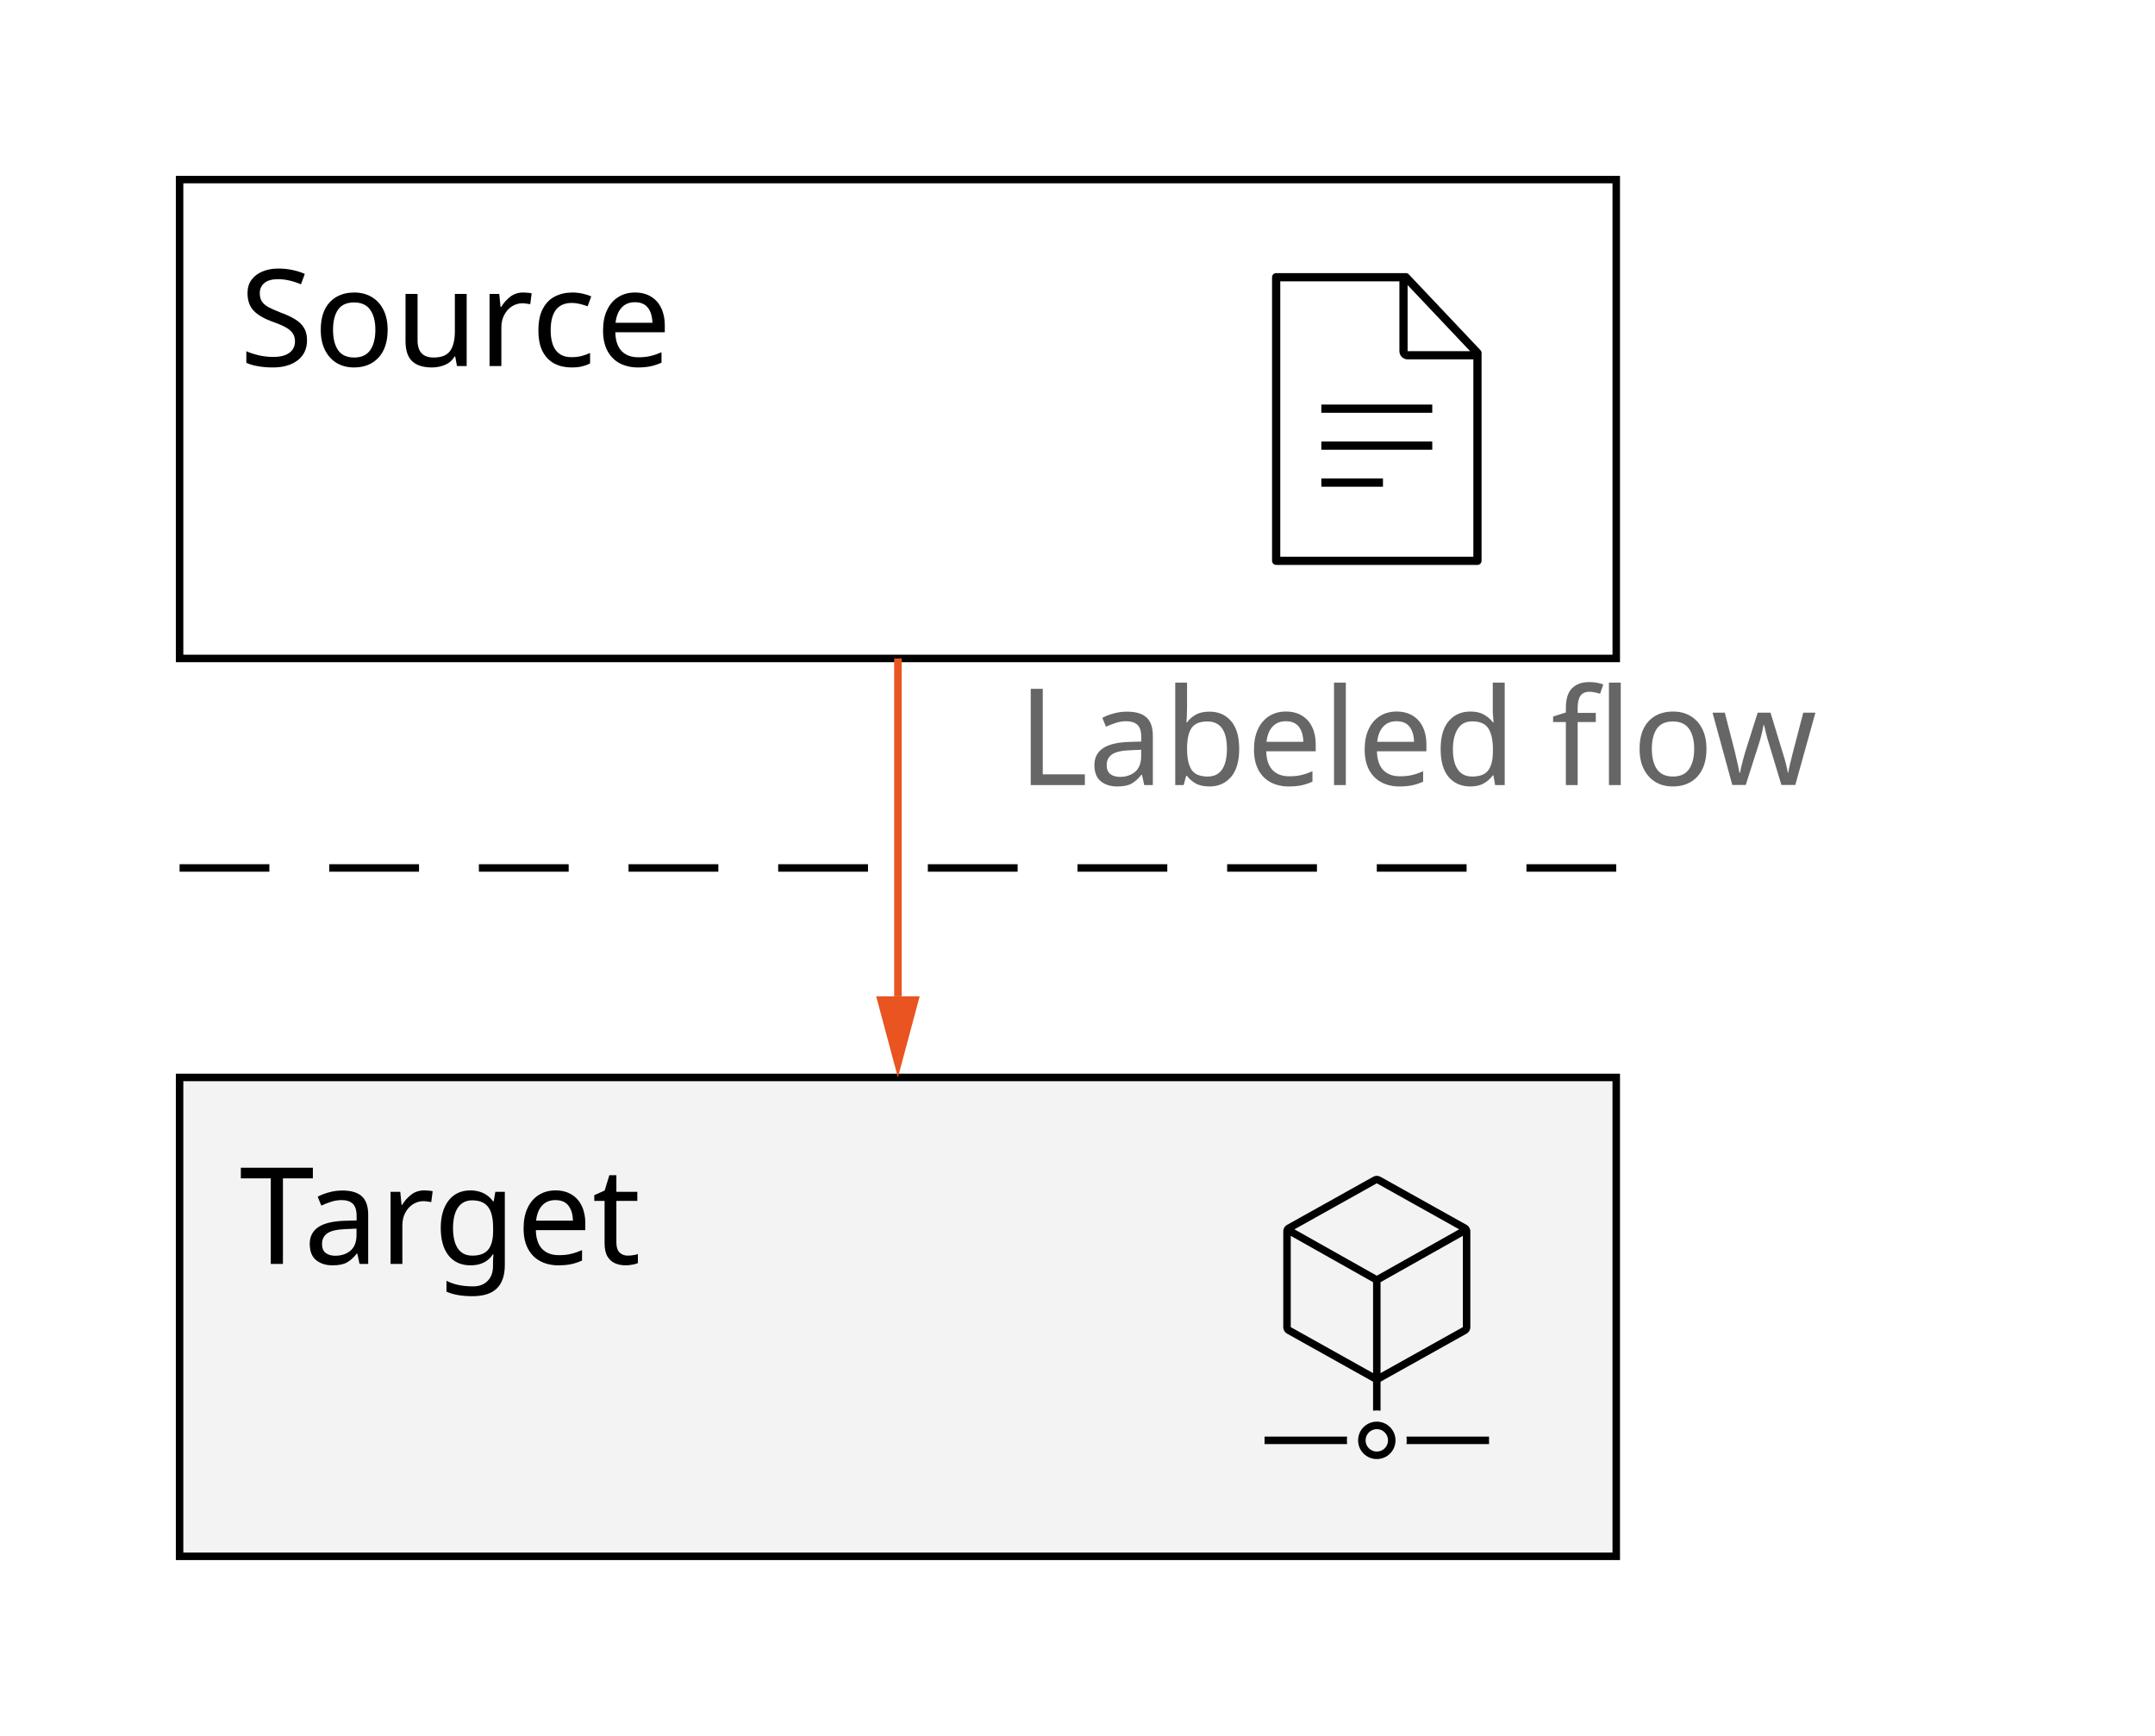
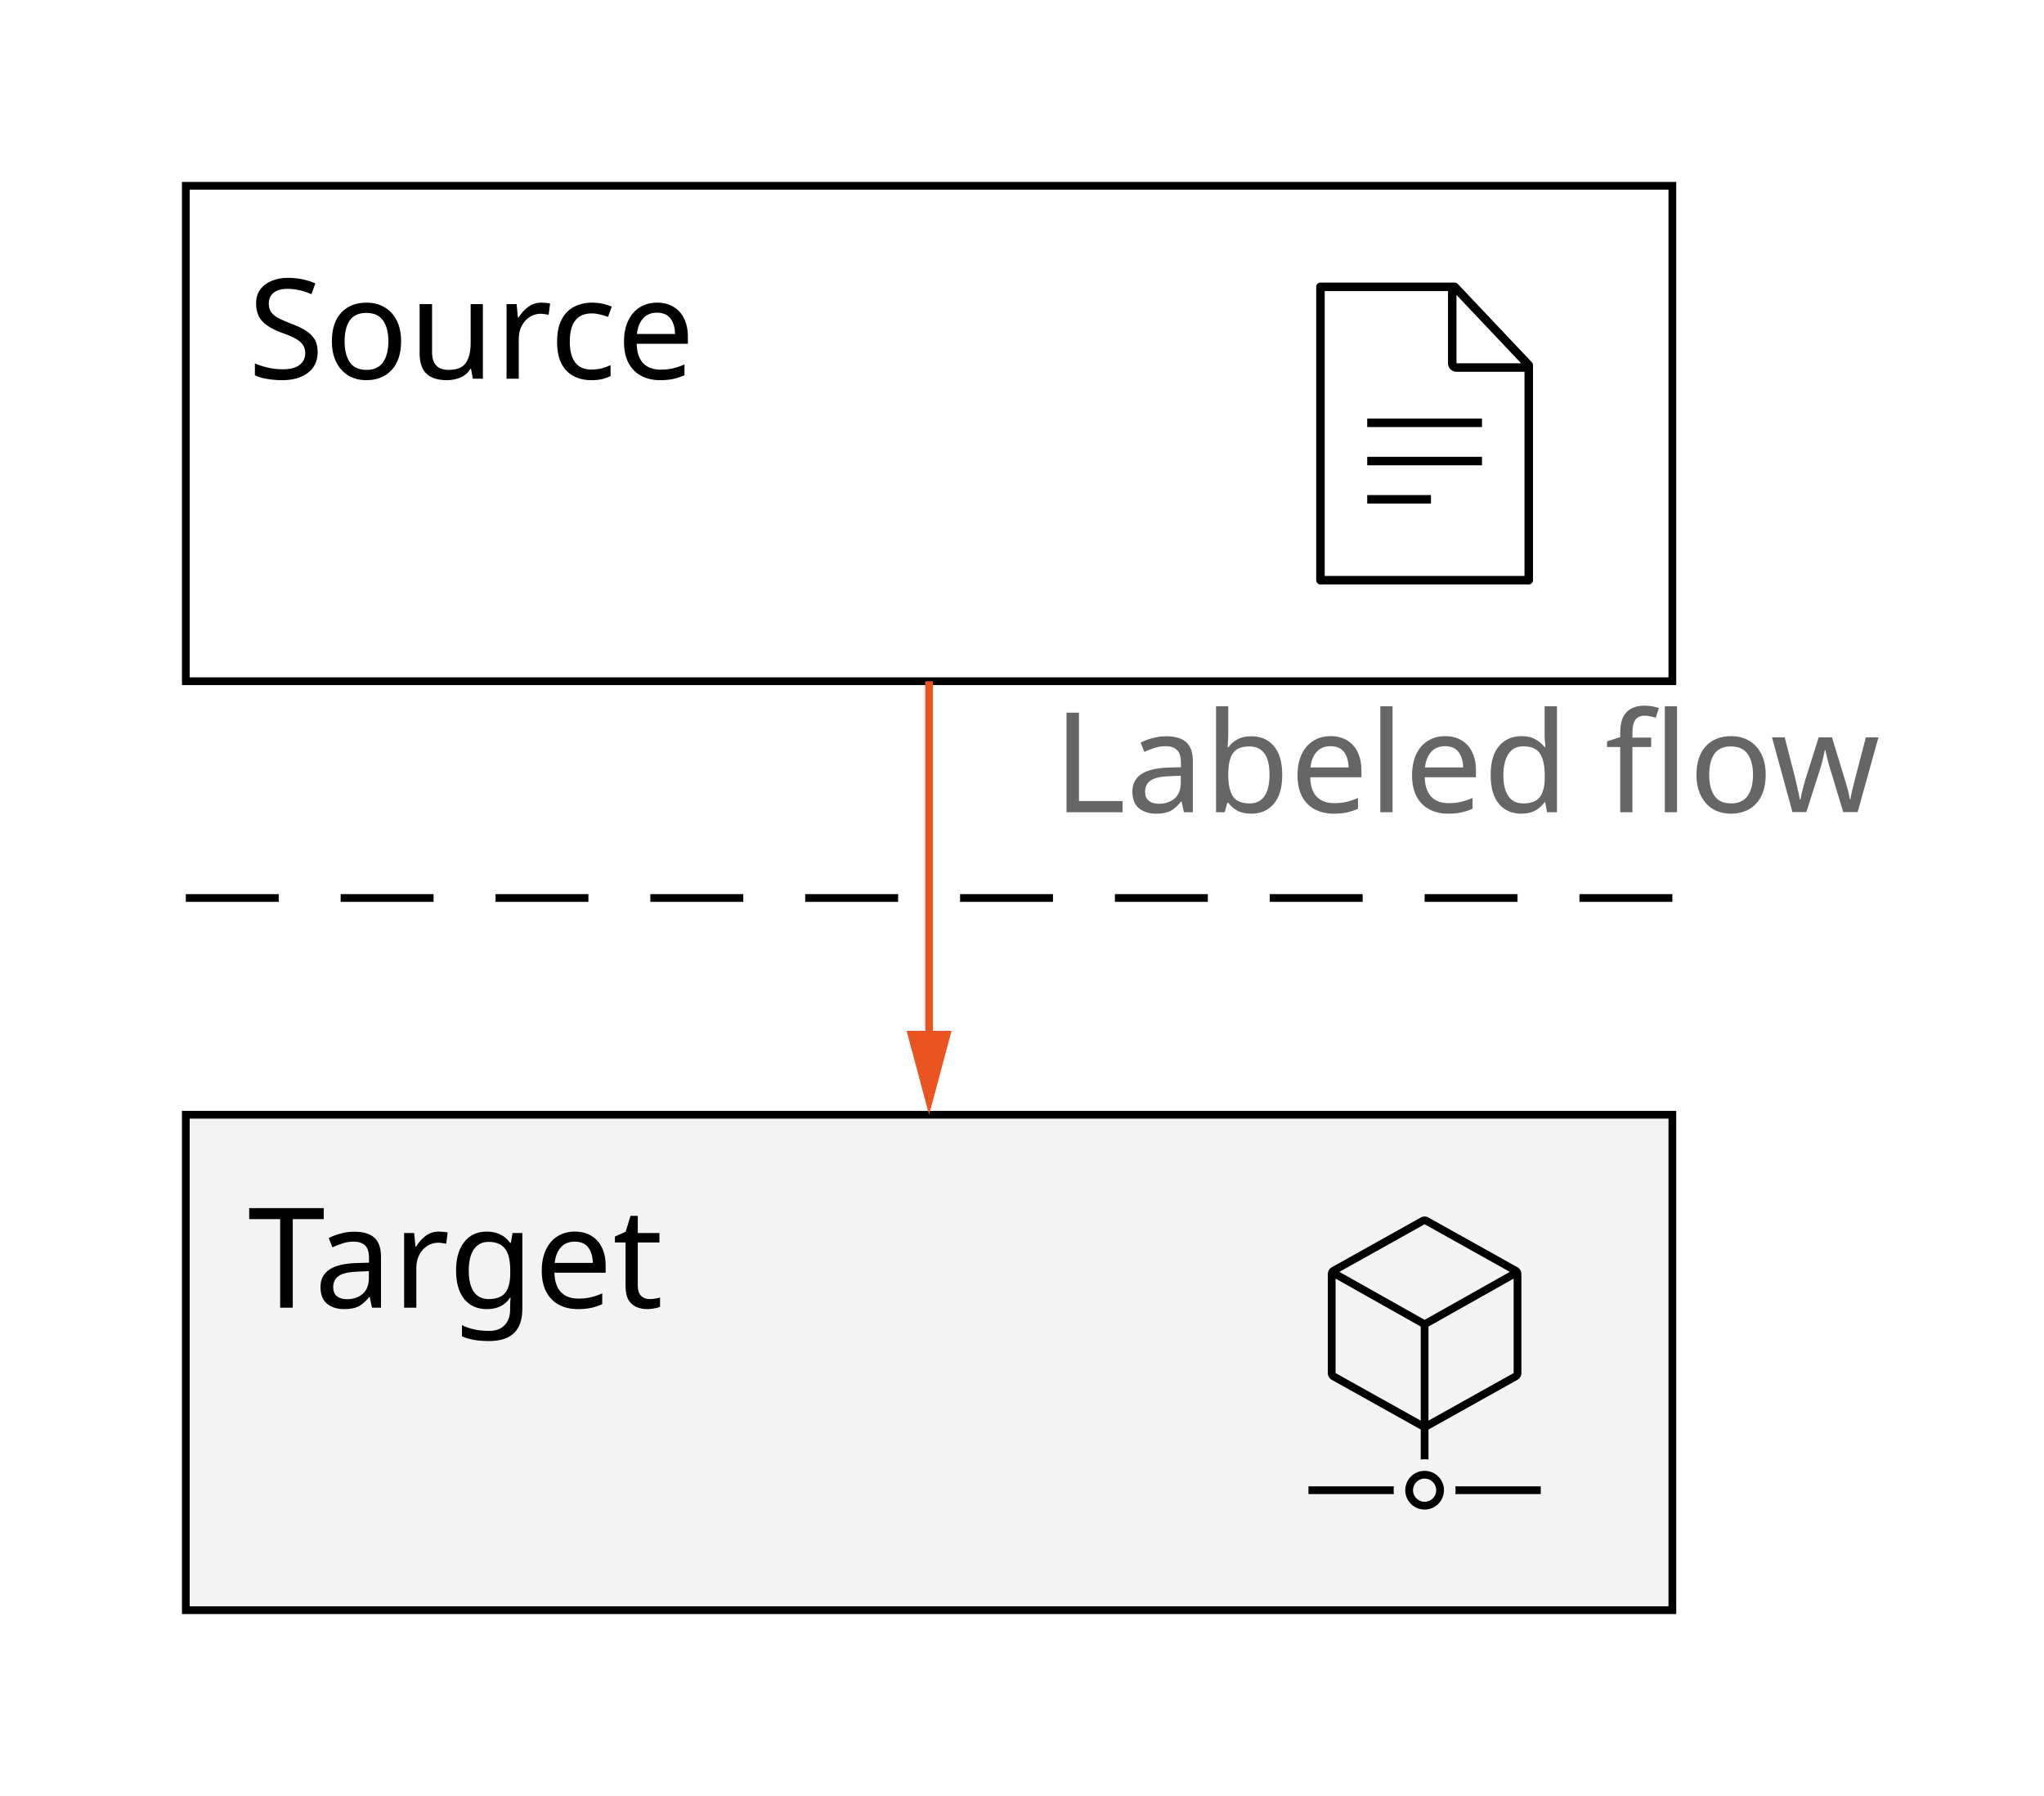
- <svg xmlns="http://www.w3.org/2000/svg" width="288" height="232" viewBox="0 0 288 232" xml:space="preserve">
-   <rect width="288" height="232" fill="#FFFFFF" />
+ <svg xmlns="http://www.w3.org/2000/svg" width="264" height="232" viewBox="0 0 264 232" xml:space="preserve">
+   <rect width="264" height="232" fill="#FFFFFF" />
  <g data-component-id="source">
    <rect x="24" y="24" width="192" height="64" fill="#FFFFFF" stroke="#000000" stroke-width="1" stroke-miterlimit="10" />
    <text font-family="Ubuntu Sans">
      <tspan x="32" y="48.92" font-size="18" font-weight="400" fill="#000000">Source</tspan>
    </text>
    <g class="dg-icon" transform="translate(160 32)">
      <path d="M24.823 33.049H16.588V31.951H24.823V33.049Z" fill="#000000" />
      <path d="M31.411 28.107H16.588V27.01H31.411V28.107Z" fill="#000000" />
      <path d="M31.411 23.166H16.588V22.068H31.411V23.166Z" fill="#000000" />
      <path fill-rule="evenodd" clip-rule="evenodd" d="M27.881 4.5C28.032 4.5 28.177 4.562 28.28 4.672L37.85 14.795C37.946 14.897 38 15.032 38 15.172V42.951L37.989 43.062C37.945 43.276 37.776 43.445 37.562 43.489L37.451 43.5H10.549C10.284 43.5 10.062 43.312 10.011 43.062L10 42.951V5.049C10 4.746 10.246 4.5 10.549 4.5H27.881ZM11.098 42.402H36.902V16.029H28.117C27.511 16.029 27.02 15.537 27.02 14.931V5.598H11.098V42.402ZM28.117 14.931H36.467L28.117 6.098V14.931Z" fill="#000000" />
    </g>
  </g>
  <g data-component-id="_auto_1">
    <line class="dg-separator" x1="24" y1="116.0" x2="216" y2="116.0" fill="none" stroke="#000000" stroke-width="1" stroke-miterlimit="10" stroke-dasharray="12 8" />
  </g>
  <g data-component-id="target">
    <rect x="24" y="144" width="192" height="64" fill="#F3F3F3" stroke="#000000" stroke-width="1" stroke-miterlimit="10" />
    <text font-family="Ubuntu Sans">
      <tspan x="32" y="168.92" font-size="18" font-weight="400" fill="#000000">Target</tspan>
    </text>
    <g class="dg-icon" transform="translate(160 152)">
      <path fill-rule="evenodd" clip-rule="evenodd" d="M35.988 11.699C36.304 11.876 36.5 12.21 36.5 12.572V25.369C36.5 25.732 36.304 26.066 35.988 26.242L24 32.941L12.012 26.242C11.696 26.066 11.5 25.732 11.5 25.369V12.572C11.5 12.21 11.696 11.876 12.012 11.699L23.512 5.273C23.815 5.103 24.185 5.103 24.488 5.273L35.988 11.699ZM12.5 25.368L23.5 31.515V19.361L12.5 13.166V25.368ZM24.5 19.361V31.515L35.5 25.368V13.167L24.5 19.361ZM12.992 12.297L24 18.494L35.007 12.297L24 6.146L12.992 12.297Z" fill="#000000" />
      <path d="M20.032 40C20.012 40.164 20 40.331 20 40.5C20 40.669 20.012 40.836 20.032 41H9V40H20.032Z" fill="#000000" />
      <path d="M39 40V41H27.968C27.988 40.836 28 40.669 28 40.5C28 40.331 27.988 40.164 27.968 40H39Z" fill="#000000" />
      <path d="M24.5 36.531C24.336 36.511 24.169 36.5 24 36.5C23.831 36.5 23.664 36.511 23.5 36.531V32H24.5V36.531Z" fill="#000000" />
      <path fill-rule="evenodd" clip-rule="evenodd" d="M24 38C25.381 38 26.5 39.119 26.5 40.5C26.5 41.881 25.381 43 24 43C22.619 43 21.5 41.881 21.5 40.5C21.5 39.119 22.619 38 24 38ZM24 39C23.172 39 22.5 39.672 22.5 40.5C22.5 41.328 23.172 42 24 42C24.828 42 25.5 41.328 25.5 40.5C25.5 39.672 24.828 39 24 39Z" fill="#000000" />
    </g>
  </g>
  <g data-component-id="_auto_2">
    <line x1="120" y1="88" x2="120" y2="133.159" fill="none" stroke="#E95420" stroke-width="1" stroke-miterlimit="10" />
    <polygon points="117.095,133.159 120,144 122.905,133.159" fill="#E95420" />
    <text font-family="Ubuntu Sans">
      <tspan x="136" y="104.92" font-size="18" font-weight="400" fill="#666666">Labeled flow</tspan>
    </text>
  </g>
</svg>
